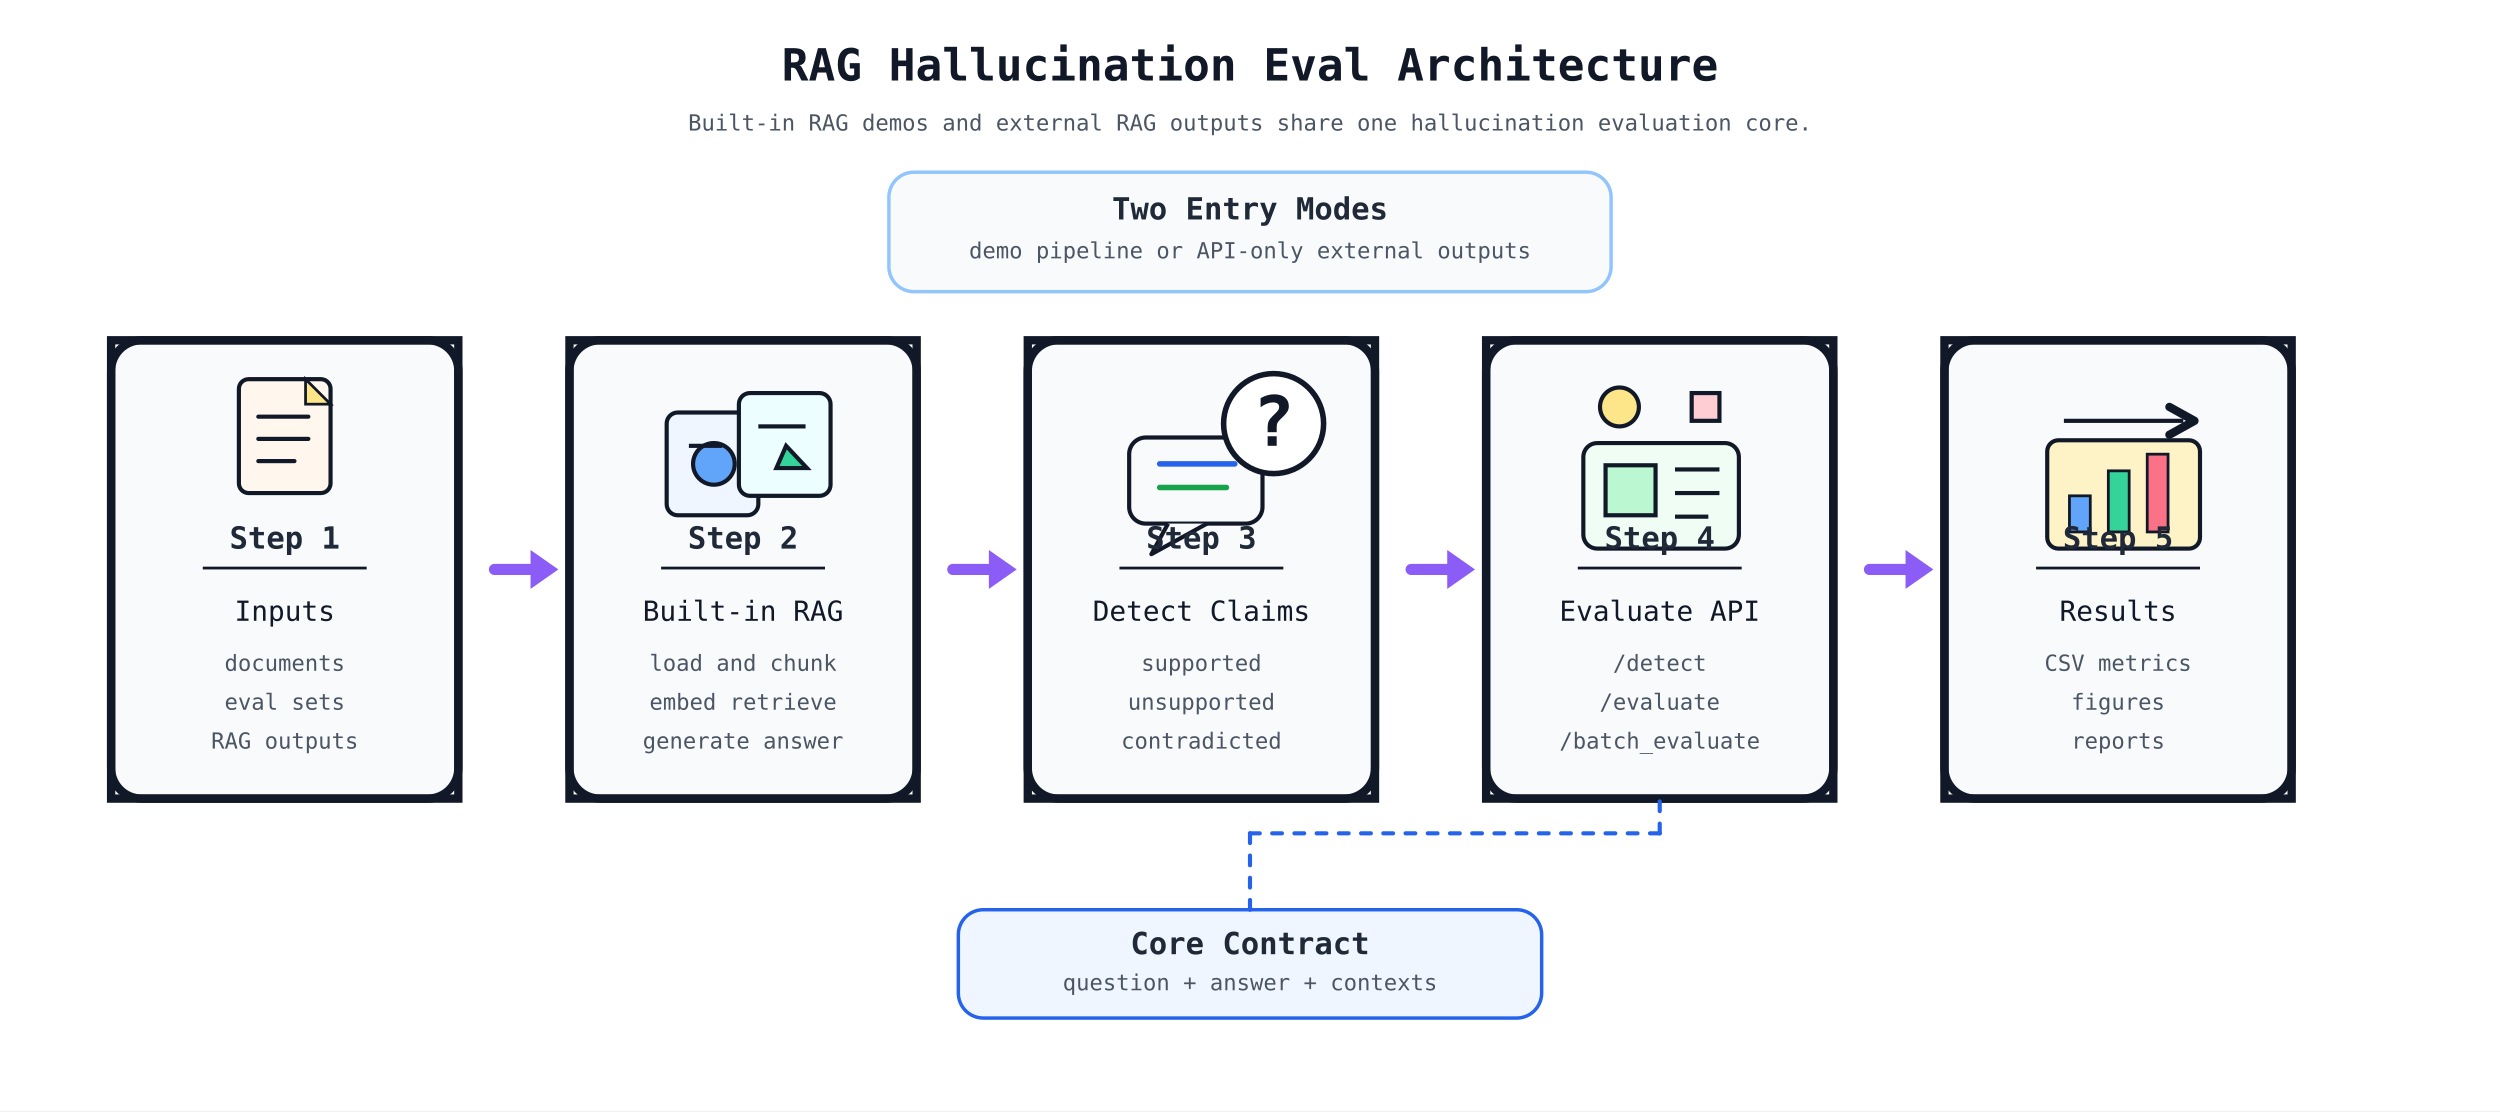
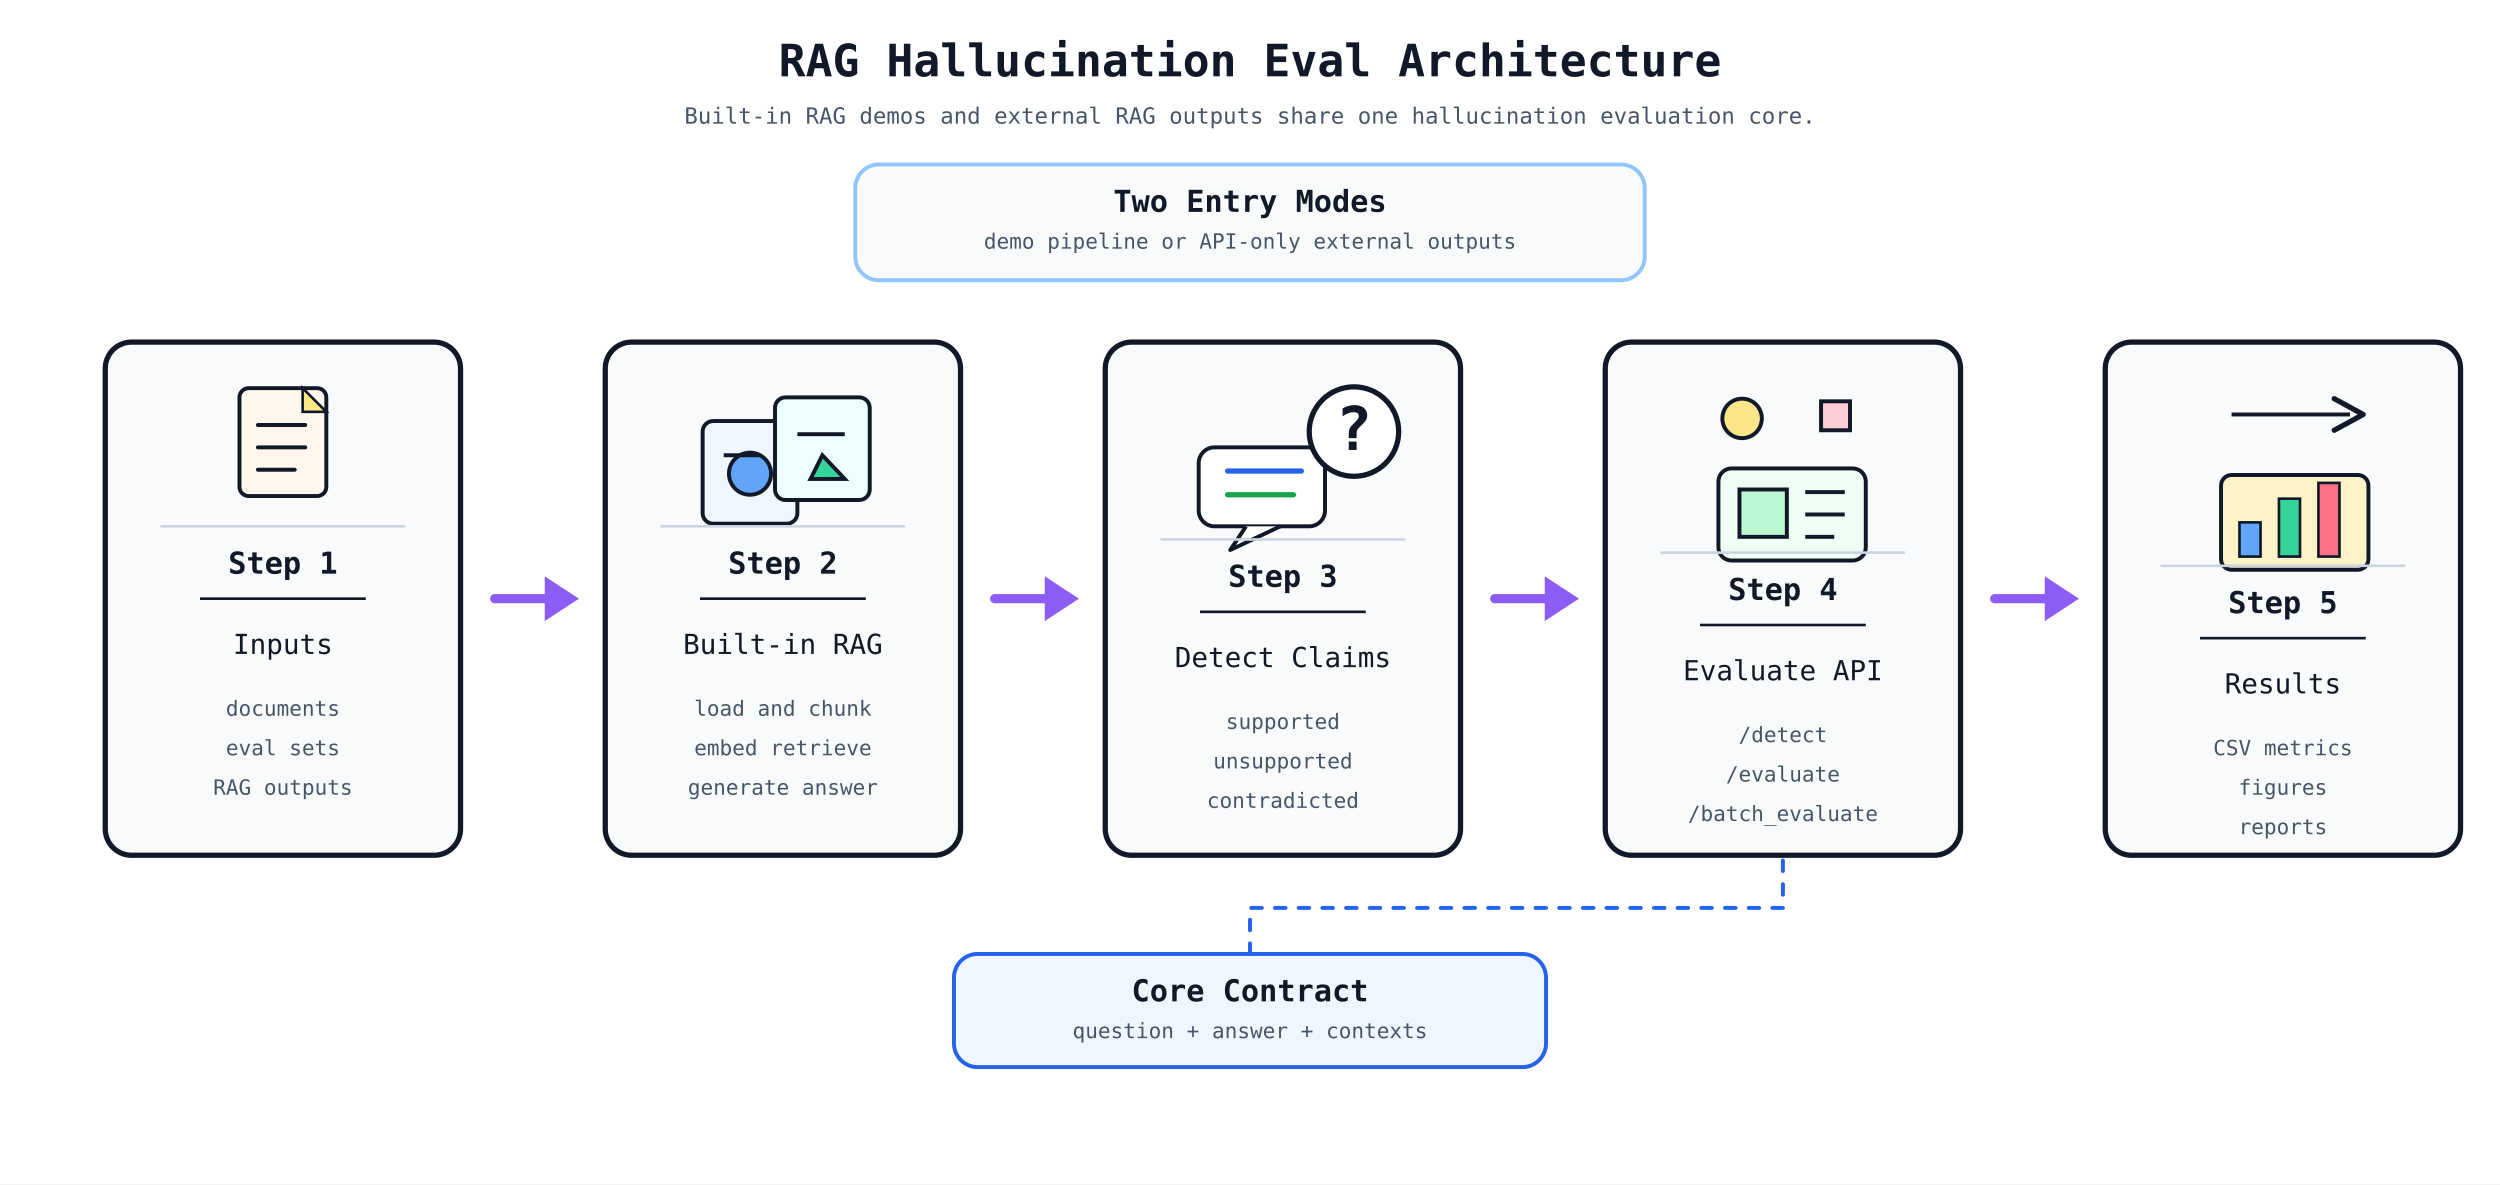
- <svg xmlns="http://www.w3.org/2000/svg" width="1800" height="800" viewBox="0 0 1800 800" role="img" aria-labelledby="title desc">
-   <defs>
-     <linearGradient id="arrowGradient" x1="0" x2="1" y1="0" y2="0">
-       <stop offset="0%" stop-color="#38bdf8" />
-       <stop offset="100%" stop-color="#a78bfa" />
-     </linearGradient>
-     <marker id="arrowHead" markerWidth="12" markerHeight="12" refX="9" refY="6" orient="auto">
-       <path d="M2,2 L9,6 L2,10" fill="none" stroke="#8b5cf6" stroke-width="2.6" stroke-linecap="round" stroke-linejoin="round" />
-     </marker>
-     <marker id="smallArrowHead" markerWidth="10" markerHeight="10" refX="8" refY="5" orient="auto">
-       <path d="M2,2 L8,5 L2,8" fill="none" stroke="#60a5fa" stroke-width="2.2" stroke-linecap="round" stroke-linejoin="round" />
-     </marker>
-     <style>
-       .title { font-family: ui-monospace, SFMono-Regular, Menlo, Consolas, monospace; font-size: 32px; font-weight: 800; fill: #111827; }
-       .subtitle { font-family: ui-monospace, SFMono-Regular, Menlo, Consolas, monospace; font-size: 22px; font-weight: 800; fill: #1f2937; }
-       .body { font-family: ui-monospace, SFMono-Regular, Menlo, Consolas, monospace; font-size: 20px; fill: #111827; }
-       .small { font-family: ui-monospace, SFMono-Regular, Menlo, Consolas, monospace; font-size: 16px; fill: #4b5563; }
-       .tiny { font-family: ui-monospace, SFMono-Regular, Menlo, Consolas, monospace; font-size: 14px; fill: #4b5563; }
-       .card { fill: #ffffff; stroke: #111827; stroke-width: 3; filter: url(#softShadow); }
-       .note { fill: #f8fafc; stroke: #93c5fd; stroke-width: 2.5; }
-       .contract { fill: #eff6ff; stroke: #2563eb; stroke-width: 2.5; }
-       .mainArrow { fill: none; stroke: url(#arrowGradient); stroke-width: 6; stroke-linecap: round; stroke-linejoin: round; marker-end: url(#arrowHead); }
-       .routeArrow { fill: none; stroke: #60a5fa; stroke-width: 4; stroke-linecap: round; stroke-linejoin: round; stroke-dasharray: 8 10; marker-end: url(#smallArrowHead); }
-       .contractLine { fill: none; stroke: #2563eb; stroke-width: 3; stroke-linecap: round; stroke-linejoin: round; stroke-dasharray: 7 9; }
-     </style>
-   </defs>
-   <rect width="1800" height="800" fill="#ffffff" />
-   <text x="900" y="58" text-anchor="middle" class="title">RAG Hallucination Eval Architecture</text>
-   <text x="900" y="94" text-anchor="middle" class="small">Built-in RAG demos and external RAG outputs share one hallucination evaluation core.</text>
-   <g transform="translate(640 124)">
-     <rect width="520" height="86" rx="18" fill="#f8fafc" stroke="#93c5fd" stroke-width="2.5" />
-     <text x="260" y="34" text-anchor="middle" class="subtitle">Two Entry Modes</text>
-     <text x="260" y="62" text-anchor="middle" class="small">demo pipeline or API-only external outputs</text>
+ <svg xmlns="http://www.w3.org/2000/svg" width="1900" height="900" viewBox="0 0 1900 900" role="img" aria-labelledby="title desc">
+   <style>
+     .font { font-family: ui-monospace, SFMono-Regular, Menlo, Consolas, monospace; fill: #111827; }
+     .title { font-size: 34px; font-weight: 800; }
+     .caption { font-size: 17px; fill: #475569; }
+     .step { font-size: 23px; font-weight: 800; }
+     .module { font-size: 21px; }
+     .detail { font-size: 16px; fill: #475569; }
+   </style>
+   <rect width="1900" height="900" fill="#ffffff" />
+   <text x="950" y="58" text-anchor="middle" class="font title">RAG Hallucination Eval Architecture</text>
+   <text x="950" y="94" text-anchor="middle" class="font caption">Built-in RAG demos and external RAG outputs share one hallucination evaluation core.</text>
+   <g transform="translate(650 125)">
+     <rect width="600" height="88" rx="18" fill="#f8fafc" stroke="#93c5fd" stroke-width="3" />
+     <text x="300" y="36" text-anchor="middle" class="font step">Two Entry Modes</text>
+     <text x="300" y="64" text-anchor="middle" class="font detail">demo pipeline or API-only external outputs</text>
  </g>
-   <g transform="translate(80 245)">
-     <rect width="250" height="330" rx="22" fill="#f8fafc" stroke="#111827" stroke-width="6" />
-     <path d="M0 0 H250 V330 H0 Z" fill="none" stroke="#111827" stroke-width="6" />
-     <g transform="translate(92 28)">
+   <g transform="translate(80 260)">
+     <rect width="270" height="390" rx="20" fill="#f8fafc" stroke="#111827" stroke-width="4" />
+     <g transform="translate(102 35)">
      <rect x="0" y="0" width="66" height="82" rx="7" fill="#fff7ed" stroke="#111827" stroke-width="3" />
      <path d="M48 0 L66 18 L48 18 Z" fill="#fde68a" stroke="#111827" stroke-width="2" />
-       <line x1="14" y1="27" x2="50" y2="27" stroke="#111827" stroke-width="3" stroke-linecap="round" />
-       <line x1="14" y1="43" x2="50" y2="43" stroke="#111827" stroke-width="3" stroke-linecap="round" />
-       <line x1="14" y1="59" x2="40" y2="59" stroke="#111827" stroke-width="3" stroke-linecap="round" />
+       <line x1="14" y1="28" x2="50" y2="28" stroke="#111827" stroke-width="3" stroke-linecap="round" />
+       <line x1="14" y1="45" x2="50" y2="45" stroke="#111827" stroke-width="3" stroke-linecap="round" />
+       <line x1="14" y1="62" x2="42" y2="62" stroke="#111827" stroke-width="3" stroke-linecap="round" />
    </g>
-     <text x="125" y="150" text-anchor="middle" class="subtitle">Step 1</text>
-     <line x1="66" y1="164" x2="184" y2="164" stroke="#111827" stroke-width="2" />
-     <text x="125" y="202" text-anchor="middle" class="body">Inputs</text>
-     <text x="125" y="238" text-anchor="middle" class="small">documents</text>
-     <text x="125" y="266" text-anchor="middle" class="small">eval sets</text>
-     <text x="125" y="294" text-anchor="middle" class="small">RAG outputs</text>
+     <line x1="42" y1="140" x2="228" y2="140" stroke="#cbd5e1" stroke-width="2" />
+     <text x="135" y="176" text-anchor="middle" class="font step">Step 1</text>
+     <line x1="72" y1="195" x2="198" y2="195" stroke="#111827" stroke-width="2" />
+     <text x="135" y="237" text-anchor="middle" class="font module">Inputs</text>
+     <text x="135" y="284" text-anchor="middle" class="font detail">documents</text>
+     <text x="135" y="314" text-anchor="middle" class="font detail">eval sets</text>
+     <text x="135" y="344" text-anchor="middle" class="font detail">RAG outputs</text>
  </g>
-   <path d="M356 410 L382 410" fill="none" stroke="#8b5cf6" stroke-width="8" stroke-linecap="round" />
-   <path d="M382 396 L402 410 L382 424 Z" fill="#8b5cf6" />
-   <g transform="translate(410 245)">
-     <rect width="250" height="330" rx="22" fill="#f8fafc" stroke="#111827" stroke-width="6" />
-     <path d="M0 0 H250 V330 H0 Z" fill="none" stroke="#111827" stroke-width="6" />
-     <g transform="translate(70 30)">
-       <rect x="0" y="22" width="66" height="74" rx="8" fill="#eff6ff" stroke="#111827" stroke-width="3" />
-       <rect x="52" y="8" width="66" height="74" rx="8" fill="#ecfeff" stroke="#111827" stroke-width="3" />
-       <circle cx="34" cy="59" r="15" fill="#60a5fa" stroke="#111827" stroke-width="3" />
-       <path d="M86 46 L101 62 L79 62 Z" fill="#34d399" stroke="#111827" stroke-width="3" />
-       <line x1="16" y1="46" x2="40" y2="46" stroke="#111827" stroke-width="3" />
-       <line x1="66" y1="32" x2="100" y2="32" stroke="#111827" stroke-width="3" />
+   <path d="M376 455 L414 455" stroke="#8b5cf6" stroke-width="7" stroke-linecap="round" />
+   <path d="M414 438 L440 455 L414 472 Z" fill="#8b5cf6" />
+   <g transform="translate(460 260)">
+     <rect width="270" height="390" rx="20" fill="#f8fafc" stroke="#111827" stroke-width="4" />
+     <g transform="translate(74 34)">
+       <rect x="0" y="26" width="72" height="78" rx="8" fill="#eff6ff" stroke="#111827" stroke-width="3" />
+       <rect x="55" y="8" width="72" height="78" rx="8" fill="#ecfeff" stroke="#111827" stroke-width="3" />
+       <circle cx="36" cy="66" r="16" fill="#60a5fa" stroke="#111827" stroke-width="3" />
+       <path d="M91 52 L108 70 L82 70 Z" fill="#34d399" stroke="#111827" stroke-width="3" />
+       <line x1="16" y1="52" x2="44" y2="52" stroke="#111827" stroke-width="3" />
+       <line x1="72" y1="36" x2="108" y2="36" stroke="#111827" stroke-width="3" />
    </g>
-     <text x="125" y="150" text-anchor="middle" class="subtitle">Step 2</text>
-     <line x1="66" y1="164" x2="184" y2="164" stroke="#111827" stroke-width="2" />
-     <text x="125" y="202" text-anchor="middle" class="body">Built-in RAG</text>
-     <text x="125" y="238" text-anchor="middle" class="small">load and chunk</text>
-     <text x="125" y="266" text-anchor="middle" class="small">embed retrieve</text>
-     <text x="125" y="294" text-anchor="middle" class="small">generate answer</text>
+     <line x1="42" y1="140" x2="228" y2="140" stroke="#cbd5e1" stroke-width="2" />
+     <text x="135" y="176" text-anchor="middle" class="font step">Step 2</text>
+     <line x1="72" y1="195" x2="198" y2="195" stroke="#111827" stroke-width="2" />
+     <text x="135" y="237" text-anchor="middle" class="font module">Built-in RAG</text>
+     <text x="135" y="284" text-anchor="middle" class="font detail">load and chunk</text>
+     <text x="135" y="314" text-anchor="middle" class="font detail">embed retrieve</text>
+     <text x="135" y="344" text-anchor="middle" class="font detail">generate answer</text>
  </g>
-   <path d="M686 410 L712 410" fill="none" stroke="#8b5cf6" stroke-width="8" stroke-linecap="round" />
-   <path d="M712 396 L732 410 L712 424 Z" fill="#8b5cf6" />
-   <g transform="translate(740 245)">
-     <rect width="250" height="330" rx="22" fill="#f8fafc" stroke="#111827" stroke-width="6" />
-     <path d="M0 0 H250 V330 H0 Z" fill="none" stroke="#111827" stroke-width="6" />
-     <g transform="translate(67 28)">
-       <rect x="6" y="42" width="96" height="62" rx="12" fill="#f8fafc" stroke="#111827" stroke-width="3" />
-       <path d="M34 104 L22 126 L62 104" fill="#f8fafc" stroke="#111827" stroke-width="3" stroke-linejoin="round" />
-       <circle cx="110" cy="32" r="36" fill="#ffffff" stroke="#111827" stroke-width="4" />
-       <text x="110" y="48" text-anchor="middle" font-family="ui-monospace, SFMono-Regular, Menlo, Consolas, monospace" font-size="50" font-weight="900" fill="#111827">?</text>
-       <line x1="28" y1="61" x2="82" y2="61" stroke="#2563eb" stroke-width="4" stroke-linecap="round" />
-       <line x1="28" y1="78" x2="76" y2="78" stroke="#16a34a" stroke-width="4" stroke-linecap="round" />
+   <path d="M756 455 L794 455" stroke="#8b5cf6" stroke-width="7" stroke-linecap="round" />
+   <path d="M794 438 L820 455 L794 472 Z" fill="#8b5cf6" />
+   <g transform="translate(840 260)">
+     <rect width="270" height="390" rx="20" fill="#f8fafc" stroke="#111827" stroke-width="4" />
+     <g transform="translate(71 30)">
+       <rect x="0" y="50" width="96" height="60" rx="12" fill="#ffffff" stroke="#111827" stroke-width="3" />
+       <path d="M36 110 L24 128 L62 110" fill="#ffffff" stroke="#111827" stroke-width="3" stroke-linejoin="round" />
+       <circle cx="118" cy="38" r="34" fill="#ffffff" stroke="#111827" stroke-width="4" />
+       <text x="118" y="52" text-anchor="middle" class="font" font-size="46" font-weight="900">?</text>
+       <line x1="22" y1="68" x2="78" y2="68" stroke="#2563eb" stroke-width="4" stroke-linecap="round" />
+       <line x1="22" y1="86" x2="72" y2="86" stroke="#16a34a" stroke-width="4" stroke-linecap="round" />
    </g>
-     <text x="125" y="150" text-anchor="middle" class="subtitle">Step 3</text>
-     <line x1="66" y1="164" x2="184" y2="164" stroke="#111827" stroke-width="2" />
-     <text x="125" y="202" text-anchor="middle" class="body">Detect Claims</text>
-     <text x="125" y="238" text-anchor="middle" class="small">supported</text>
-     <text x="125" y="266" text-anchor="middle" class="small">unsupported</text>
-     <text x="125" y="294" text-anchor="middle" class="small">contradicted</text>
+     <line x1="42" y1="150" x2="228" y2="150" stroke="#cbd5e1" stroke-width="2" />
+     <text x="135" y="186" text-anchor="middle" class="font step">Step 3</text>
+     <line x1="72" y1="205" x2="198" y2="205" stroke="#111827" stroke-width="2" />
+     <text x="135" y="247" text-anchor="middle" class="font module">Detect Claims</text>
+     <text x="135" y="294" text-anchor="middle" class="font detail">supported</text>
+     <text x="135" y="324" text-anchor="middle" class="font detail">unsupported</text>
+     <text x="135" y="354" text-anchor="middle" class="font detail">contradicted</text>
  </g>
-   <path d="M1016 410 L1042 410" fill="none" stroke="#8b5cf6" stroke-width="8" stroke-linecap="round" />
-   <path d="M1042 396 L1062 410 L1042 424 Z" fill="#8b5cf6" />
-   <g transform="translate(1070 245)">
-     <rect width="250" height="330" rx="22" fill="#f8fafc" stroke="#111827" stroke-width="6" />
-     <path d="M0 0 H250 V330 H0 Z" fill="none" stroke="#111827" stroke-width="6" />
-     <g transform="translate(70 30)">
-       <rect x="0" y="44" width="112" height="76" rx="10" fill="#f0fdf4" stroke="#111827" stroke-width="3" />
-       <rect x="16" y="60" width="36" height="36" fill="#bbf7d0" stroke="#111827" stroke-width="3" />
-       <line x1="66" y1="63" x2="98" y2="63" stroke="#111827" stroke-width="3" />
-       <line x1="66" y1="80" x2="98" y2="80" stroke="#111827" stroke-width="3" />
-       <line x1="66" y1="97" x2="90" y2="97" stroke="#111827" stroke-width="3" />
-       <circle cx="26" cy="18" r="14" fill="#fde68a" stroke="#111827" stroke-width="3" />
-       <rect x="78" y="8" width="20" height="20" fill="#fecdd3" stroke="#111827" stroke-width="3" />
+   <path d="M1136 455 L1174 455" stroke="#8b5cf6" stroke-width="7" stroke-linecap="round" />
+   <path d="M1174 438 L1200 455 L1174 472 Z" fill="#8b5cf6" />
+   <g transform="translate(1220 260)">
+     <rect width="270" height="390" rx="20" fill="#f8fafc" stroke="#111827" stroke-width="4" />
+     <g transform="translate(76 30)">
+       <circle cx="28" cy="28" r="15" fill="#fde68a" stroke="#111827" stroke-width="3" />
+       <rect x="88" y="15" width="22" height="22" fill="#fecdd3" stroke="#111827" stroke-width="3" />
+       <rect x="10" y="66" width="112" height="70" rx="10" fill="#f0fdf4" stroke="#111827" stroke-width="3" />
+       <rect x="26" y="82" width="36" height="36" fill="#bbf7d0" stroke="#111827" stroke-width="3" />
+       <line x1="76" y1="84" x2="106" y2="84" stroke="#111827" stroke-width="3" />
+       <line x1="76" y1="101" x2="106" y2="101" stroke="#111827" stroke-width="3" />
+       <line x1="76" y1="118" x2="98" y2="118" stroke="#111827" stroke-width="3" />
    </g>
-     <text x="125" y="150" text-anchor="middle" class="subtitle">Step 4</text>
-     <line x1="66" y1="164" x2="184" y2="164" stroke="#111827" stroke-width="2" />
-     <text x="125" y="202" text-anchor="middle" class="body">Evaluate API</text>
-     <text x="125" y="238" text-anchor="middle" class="small">/detect</text>
-     <text x="125" y="266" text-anchor="middle" class="small">/evaluate</text>
-     <text x="125" y="294" text-anchor="middle" class="small">/batch_evaluate</text>
+     <line x1="42" y1="160" x2="228" y2="160" stroke="#cbd5e1" stroke-width="2" />
+     <text x="135" y="196" text-anchor="middle" class="font step">Step 4</text>
+     <line x1="72" y1="215" x2="198" y2="215" stroke="#111827" stroke-width="2" />
+     <text x="135" y="257" text-anchor="middle" class="font module">Evaluate API</text>
+     <text x="135" y="304" text-anchor="middle" class="font detail">/detect</text>
+     <text x="135" y="334" text-anchor="middle" class="font detail">/evaluate</text>
+     <text x="135" y="364" text-anchor="middle" class="font detail">/batch_evaluate</text>
  </g>
-   <path d="M1346 410 L1372 410" fill="none" stroke="#8b5cf6" stroke-width="8" stroke-linecap="round" />
-   <path d="M1372 396 L1392 410 L1372 424 Z" fill="#8b5cf6" />
-   <g transform="translate(1400 245)">
-     <rect width="250" height="330" rx="22" fill="#f8fafc" stroke="#111827" stroke-width="6" />
-     <path d="M0 0 H250 V330 H0 Z" fill="none" stroke="#111827" stroke-width="6" />
-     <g transform="translate(72 30)">
-       <rect x="2" y="42" width="110" height="78" rx="8" fill="#fef3c7" stroke="#111827" stroke-width="3" />
-       <rect x="18" y="82" width="15" height="26" fill="#60a5fa" stroke="#111827" stroke-width="2" />
-       <rect x="46" y="64" width="15" height="44" fill="#34d399" stroke="#111827" stroke-width="2" />
-       <rect x="74" y="52" width="15" height="56" fill="#fb7185" stroke="#111827" stroke-width="2" />
-       <line x1="14" y1="28" x2="100" y2="28" stroke="#111827" stroke-width="3" />
-       <path d="M90 18 L108 28 L90 38" fill="none" stroke="#111827" stroke-width="6" stroke-linecap="round" stroke-linejoin="round" />
+   <path d="M1516 455 L1554 455" stroke="#8b5cf6" stroke-width="7" stroke-linecap="round" />
+   <path d="M1554 438 L1580 455 L1554 472 Z" fill="#8b5cf6" />
+   <g transform="translate(1600 260)">
+     <rect width="270" height="390" rx="20" fill="#f8fafc" stroke="#111827" stroke-width="4" />
+     <g transform="translate(78 35)">
+       <line x1="18" y1="20" x2="108" y2="20" stroke="#111827" stroke-width="3" />
+       <path d="M96 8 L118 20 L96 32" fill="none" stroke="#111827" stroke-width="4" stroke-linecap="round" stroke-linejoin="round" />
+       <rect x="10" y="66" width="112" height="72" rx="8" fill="#fef3c7" stroke="#111827" stroke-width="3" />
+       <rect x="24" y="102" width="16" height="26" fill="#60a5fa" stroke="#111827" stroke-width="2" />
+       <rect x="54" y="84" width="16" height="44" fill="#34d399" stroke="#111827" stroke-width="2" />
+       <rect x="84" y="72" width="16" height="56" fill="#fb7185" stroke="#111827" stroke-width="2" />
    </g>
-     <text x="125" y="150" text-anchor="middle" class="subtitle">Step 5</text>
-     <line x1="66" y1="164" x2="184" y2="164" stroke="#111827" stroke-width="2" />
-     <text x="125" y="202" text-anchor="middle" class="body">Results</text>
-     <text x="125" y="238" text-anchor="middle" class="small">CSV metrics</text>
-     <text x="125" y="266" text-anchor="middle" class="small">figures</text>
-     <text x="125" y="294" text-anchor="middle" class="small">reports</text>
+     <line x1="42" y1="170" x2="228" y2="170" stroke="#cbd5e1" stroke-width="2" />
+     <text x="135" y="206" text-anchor="middle" class="font step">Step 5</text>
+     <line x1="72" y1="225" x2="198" y2="225" stroke="#111827" stroke-width="2" />
+     <text x="135" y="267" text-anchor="middle" class="font module">Results</text>
+     <text x="135" y="314" text-anchor="middle" class="font detail">CSV metrics</text>
+     <text x="135" y="344" text-anchor="middle" class="font detail">figures</text>
+     <text x="135" y="374" text-anchor="middle" class="font detail">reports</text>
  </g>
-   <g transform="translate(690 655)">
-     <rect width="420" height="78" rx="18" fill="#eff6ff" stroke="#2563eb" stroke-width="2.5" />
-     <text x="210" y="32" text-anchor="middle" class="subtitle">Core Contract</text>
-     <text x="210" y="58" text-anchor="middle" class="small">question + answer + contexts</text>
+   <g transform="translate(725 725)">
+     <rect width="450" height="86" rx="18" fill="#eff6ff" stroke="#2563eb" stroke-width="3" />
+     <text x="225" y="36" text-anchor="middle" class="font step">Core Contract</text>
+     <text x="225" y="64" text-anchor="middle" class="font detail">question + answer + contexts</text>
  </g>
-   <path d="M900 655 L900 600" fill="none" stroke="#2563eb" stroke-width="3" stroke-linecap="round" stroke-linejoin="round" stroke-dasharray="7 9" />
-   <path d="M900 600 L1195 600" fill="none" stroke="#2563eb" stroke-width="3" stroke-linecap="round" stroke-linejoin="round" stroke-dasharray="7 9" />
-   <path d="M1195 600 L1195 575" fill="none" stroke="#2563eb" stroke-width="3" stroke-linecap="round" stroke-linejoin="round" stroke-dasharray="7 9" />
+   <path d="M950 725 L950 690 L1355 690 L1355 650" fill="none" stroke="#2563eb" stroke-width="3" stroke-linecap="round" stroke-dasharray="8 10" />
</svg>
